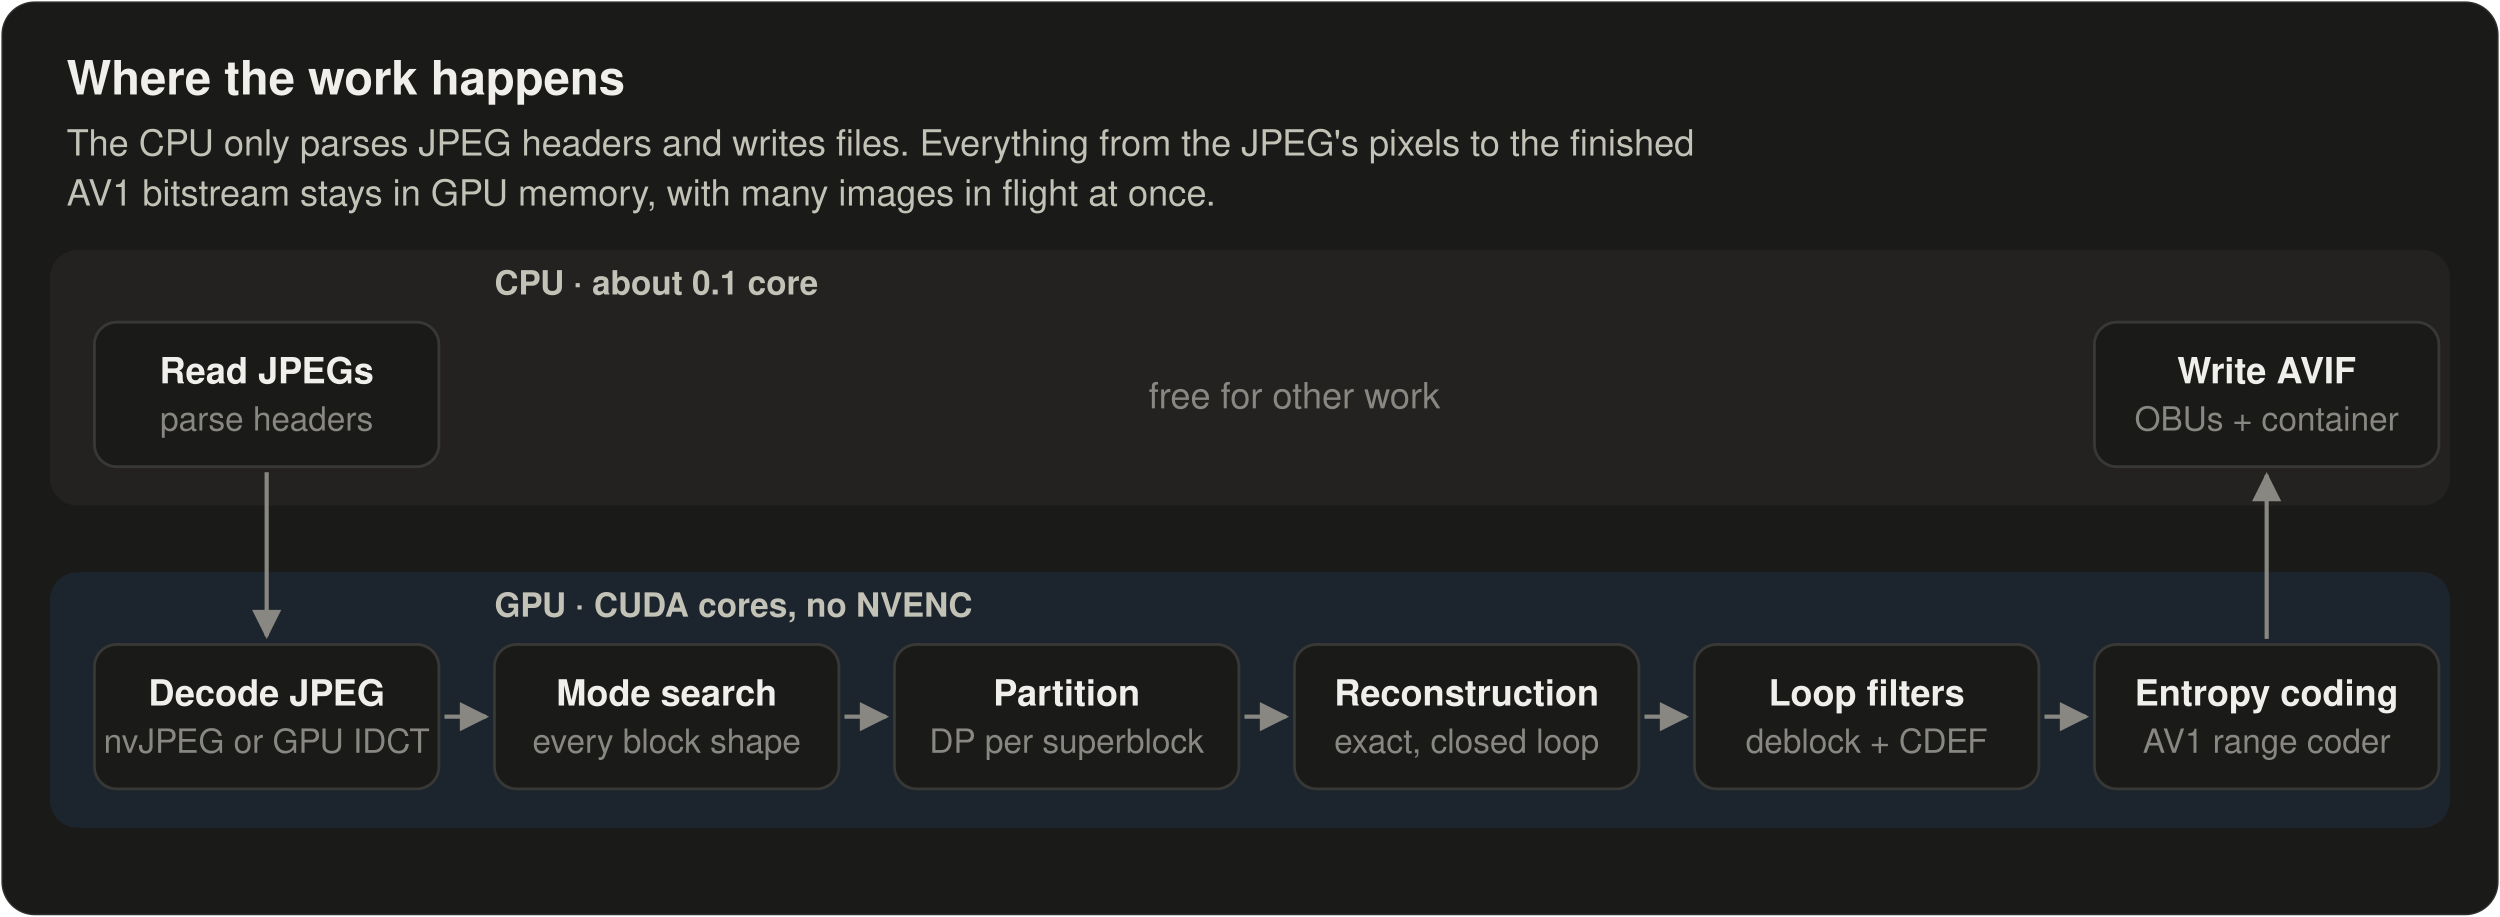
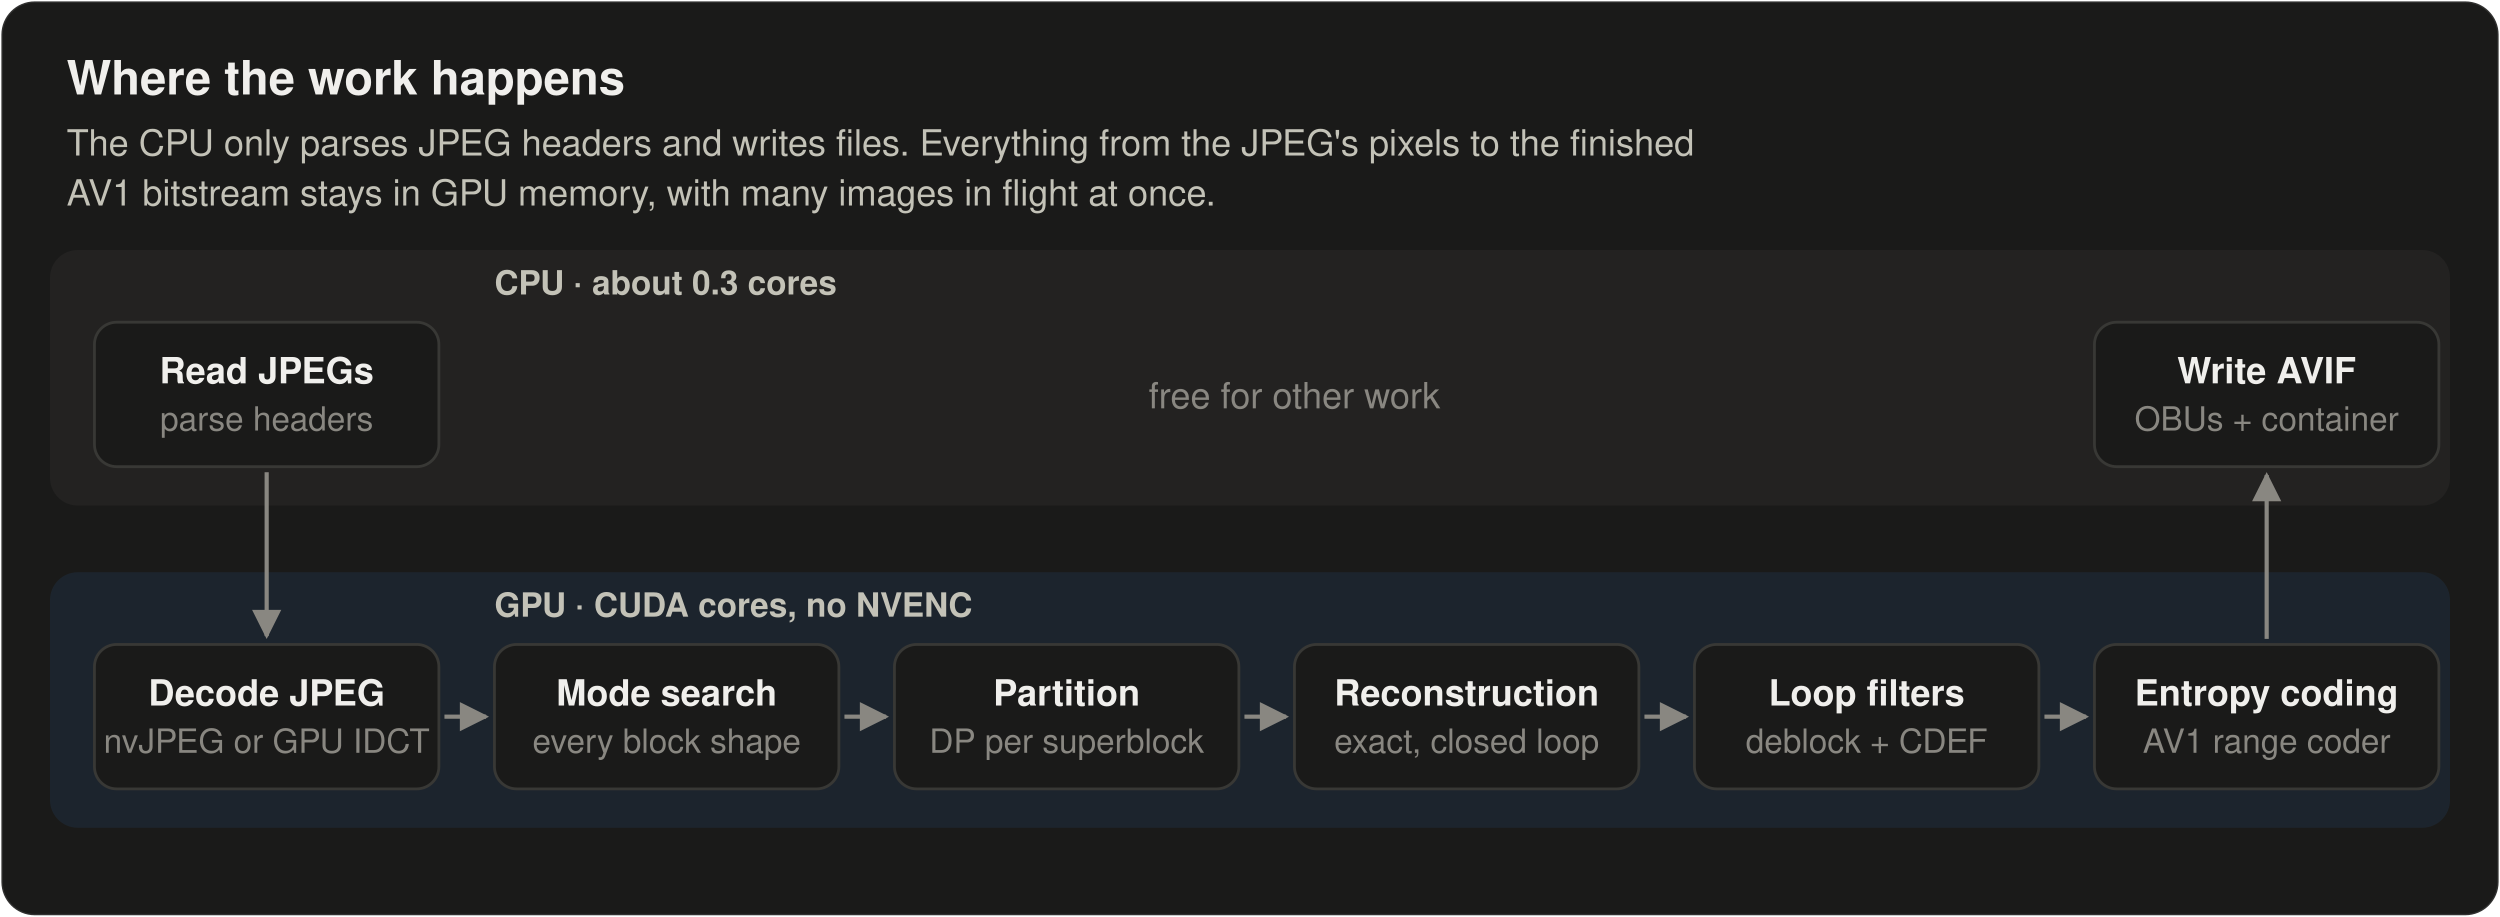
<svg xmlns="http://www.w3.org/2000/svg" width="900" height="330" viewBox="0 0 900 330" font-family="system-ui,-apple-system,'Segoe UI',Helvetica,Arial,sans-serif" role="img" aria-label="av1gpu pipeline: the CPU parses JPEGs and writes AVIF files; the GPU does everything between">
  <rect x="0.5" y="0.5" width="899" height="329" rx="12" fill="#1a1a19" stroke="rgba(255,255,255,0.10)" />
  <text x="24.0" y="34.0" font-size="17" fill="#f0efec" text-anchor="start" font-weight="600">Where the work happens</text>
  <text x="24.0" y="56.0" font-size="13" fill="#c3c2b7" text-anchor="start" font-weight="400">The CPU only parses JPEG headers and writes files. Everything from the JPEG's pixels to the finished</text>
  <text x="24.0" y="74.0" font-size="13" fill="#c3c2b7" text-anchor="start" font-weight="400">AV1 bitstream stays in GPU memory, with many images in flight at once.</text>
  <defs>
    <marker id="a" viewBox="0 0 10 10" refX="9" refY="5" markerWidth="7" markerHeight="7" orient="auto-start-reverse">
      <path d="M0,0 L10,5 L0,10 z" fill="#898781" />
    </marker>
  </defs>
  <rect x="18" y="90" width="864" height="92" rx="10" fill="#898781" fill-opacity="0.08" />
  <rect x="18" y="206" width="864" height="92" rx="10" fill="#3987e5" fill-opacity="0.10" />
-   <text x="178.0" y="106.0" font-size="12" fill="#c3c2b7" text-anchor="start" font-weight="600">CPU · about 0.1 core</text>
+   <text x="178.0" y="106.0" font-size="12" fill="#c3c2b7" text-anchor="start" font-weight="600">CPU · about 0.3 cores</text>
  <text x="178.0" y="222.0" font-size="12" fill="#c3c2b7" text-anchor="start" font-weight="600">GPU · CUDA cores, no NVENC</text>
  <rect x="34" y="116" width="124" height="52" rx="8" fill="#1a1a19" stroke="#383835" />
  <text x="96.0" y="138.0" font-size="13" fill="#f0efec" text-anchor="middle" font-weight="600">Read JPEGs</text>
  <text x="96.0" y="155.0" font-size="12" fill="#898781" text-anchor="middle" font-weight="400">parse headers</text>
  <rect x="754" y="116" width="124" height="52" rx="8" fill="#1a1a19" stroke="#383835" />
  <text x="816.0" y="138.0" font-size="13" fill="#f0efec" text-anchor="middle" font-weight="600">Write AVIF</text>
  <text x="816.0" y="155.0" font-size="12" fill="#898781" text-anchor="middle" font-weight="400">OBUs + container</text>
  <text x="466.0" y="147.0" font-size="13" fill="#898781" text-anchor="middle" font-weight="400">free for other work</text>
  <rect x="34" y="232" width="124" height="52" rx="8" fill="#1a1a19" stroke="#383835" />
  <text x="96.0" y="254.0" font-size="13" fill="#f0efec" text-anchor="middle" font-weight="600">Decode JPEG</text>
  <text x="96.0" y="271.0" font-size="12" fill="#898781" text-anchor="middle" font-weight="400">nvJPEG or GPU IDCT</text>
  <rect x="178" y="232" width="124" height="52" rx="8" fill="#1a1a19" stroke="#383835" />
  <text x="240.0" y="254.0" font-size="13" fill="#f0efec" text-anchor="middle" font-weight="600">Mode search</text>
  <text x="240.0" y="271.0" font-size="12" fill="#898781" text-anchor="middle" font-weight="400">every block shape</text>
  <line x1="160" y1="258.0" x2="175" y2="258.0" stroke="#898781" stroke-width="1.5" marker-end="url(#a)" />
  <rect x="322" y="232" width="124" height="52" rx="8" fill="#1a1a19" stroke="#383835" />
  <text x="384.0" y="254.0" font-size="13" fill="#f0efec" text-anchor="middle" font-weight="600">Partition</text>
  <text x="384.0" y="271.0" font-size="12" fill="#898781" text-anchor="middle" font-weight="400">DP per superblock</text>
  <line x1="304" y1="258.0" x2="319" y2="258.0" stroke="#898781" stroke-width="1.5" marker-end="url(#a)" />
  <rect x="466" y="232" width="124" height="52" rx="8" fill="#1a1a19" stroke="#383835" />
  <text x="528.0" y="254.0" font-size="13" fill="#f0efec" text-anchor="middle" font-weight="600">Reconstruction</text>
  <text x="528.0" y="271.0" font-size="12" fill="#898781" text-anchor="middle" font-weight="400">exact, closed loop</text>
  <line x1="448" y1="258.0" x2="463" y2="258.0" stroke="#898781" stroke-width="1.5" marker-end="url(#a)" />
  <rect x="610" y="232" width="124" height="52" rx="8" fill="#1a1a19" stroke="#383835" />
  <text x="672.0" y="254.0" font-size="13" fill="#f0efec" text-anchor="middle" font-weight="600">Loop filters</text>
  <text x="672.0" y="271.0" font-size="12" fill="#898781" text-anchor="middle" font-weight="400">deblock + CDEF</text>
  <line x1="592" y1="258.0" x2="607" y2="258.0" stroke="#898781" stroke-width="1.5" marker-end="url(#a)" />
  <rect x="754" y="232" width="124" height="52" rx="8" fill="#1a1a19" stroke="#383835" />
  <text x="816.0" y="254.0" font-size="13" fill="#f0efec" text-anchor="middle" font-weight="600">Entropy coding</text>
  <text x="816.0" y="271.0" font-size="12" fill="#898781" text-anchor="middle" font-weight="400">AV1 range coder</text>
  <line x1="736" y1="258.0" x2="751" y2="258.0" stroke="#898781" stroke-width="1.5" marker-end="url(#a)" />
  <line x1="96.0" y1="170" x2="96.0" y2="229" stroke="#898781" stroke-width="1.5" marker-end="url(#a)" />
  <line x1="816.0" y1="230" x2="816.0" y2="171" stroke="#898781" stroke-width="1.5" marker-end="url(#a)" />
</svg>
